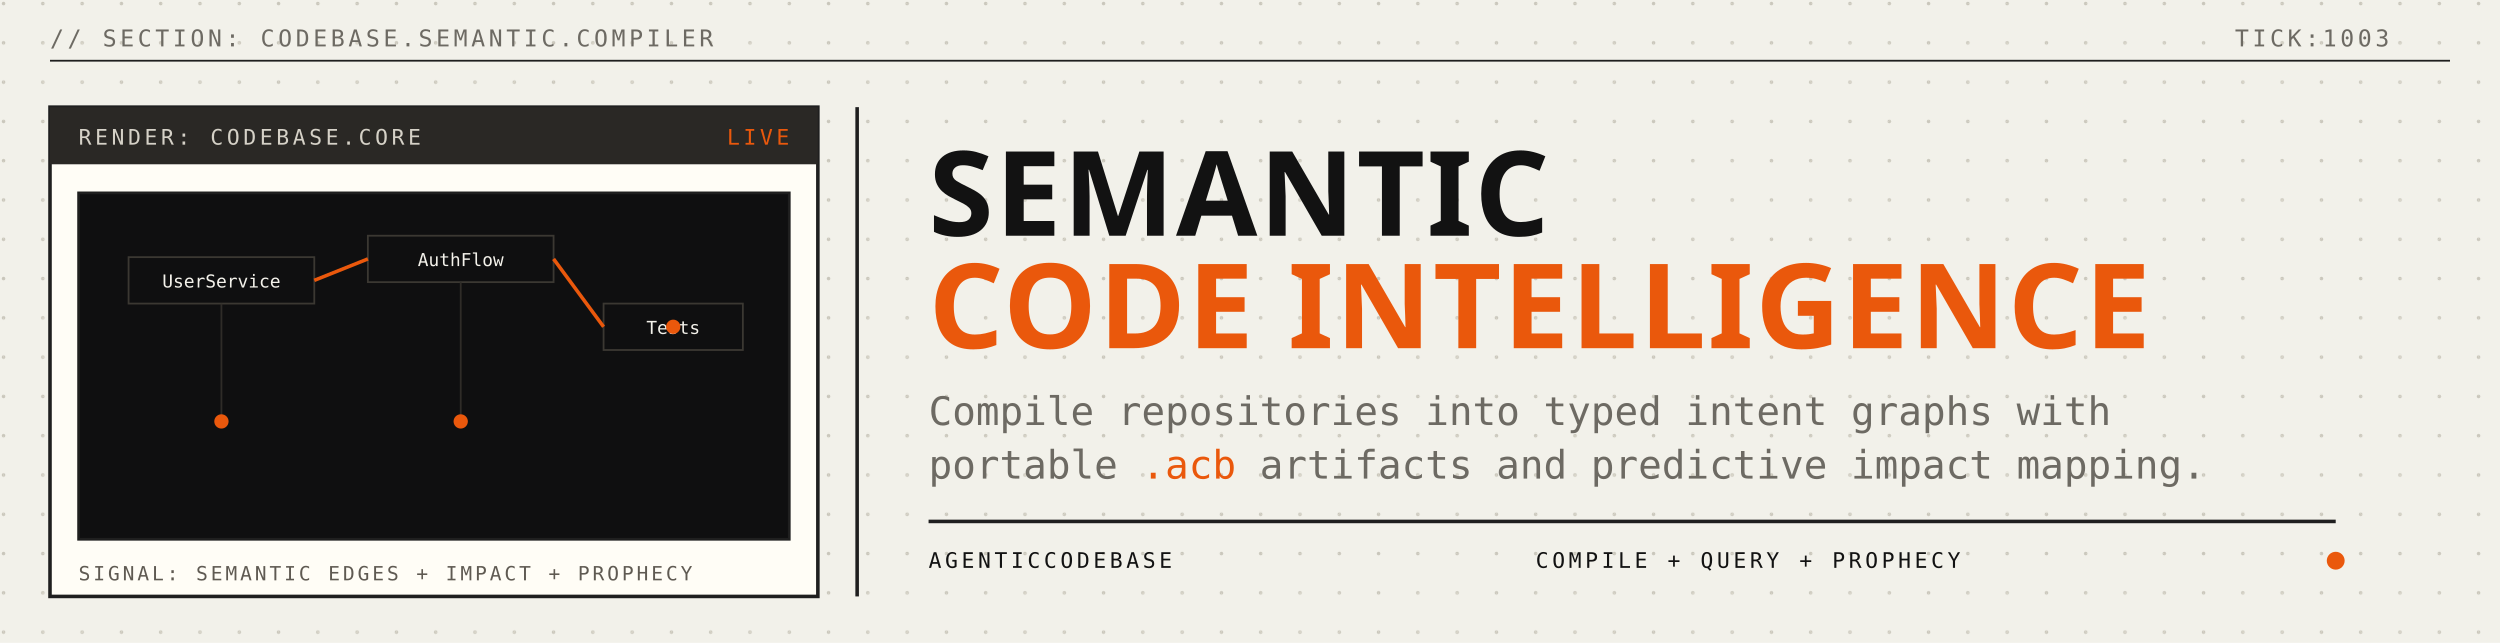
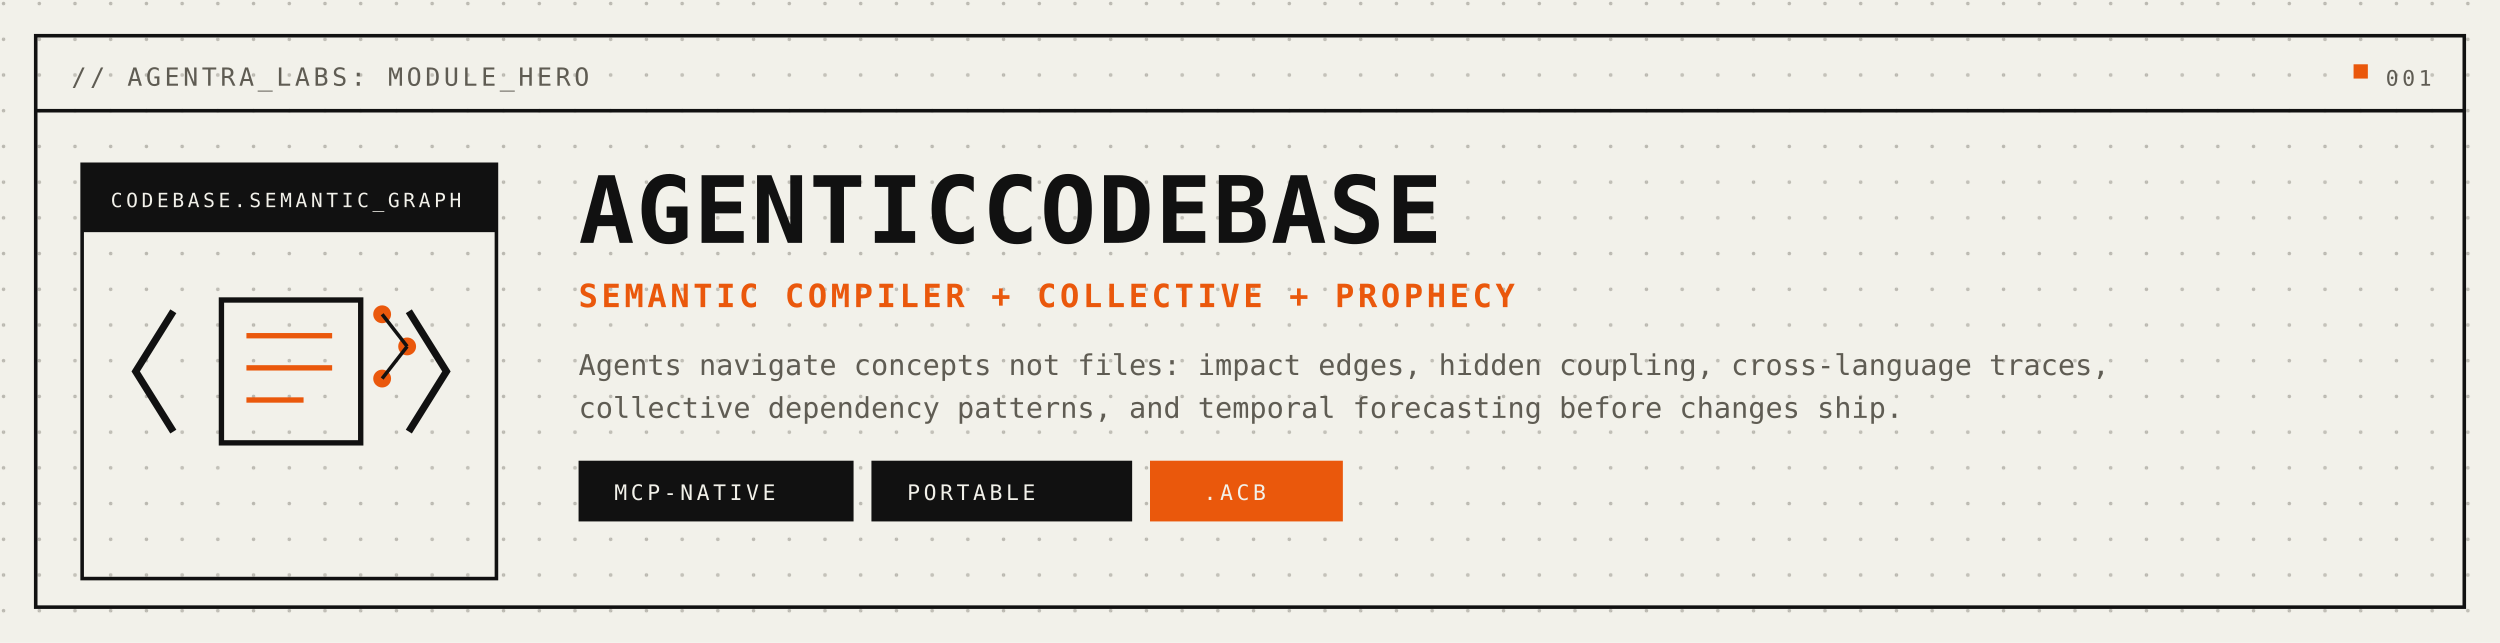
- <svg xmlns="http://www.w3.org/2000/svg" viewBox="0 0 1400 360" role="img" aria-label="AgenticCodebase hero pane in Agentra design system">
+ <svg xmlns="http://www.w3.org/2000/svg" viewBox="0 0 1400 360" role="img" aria-label="AgenticCodebase GitHub hero pane">
  <defs>
-     <pattern id="grid" width="22" height="22" patternUnits="userSpaceOnUse">
-       <circle cx="2" cy="2" r="1" fill="#c9c6bb" />
+     <pattern id="grid" width="20" height="20" patternUnits="userSpaceOnUse">
+       <circle cx="2" cy="2" r="1" fill="#b8b6ae" />
    </pattern>
-     <style>
-       .ink { fill:#121212; }
-       .muted { fill:#6d6a63; }
-       .accent { fill:#ea580c; }
-       .mono { font-family:'IBM Plex Mono','JetBrains Mono',monospace; }
-       .sans { font-family:'Sora','Space Grotesk',sans-serif; }
-     </style>
  </defs>
  <rect width="1400" height="360" fill="#f2f1ea" />
  <rect width="1400" height="360" fill="url(#grid)" />
-   <line x1="28" y1="34" x2="1372" y2="34" stroke="#1f1f1f" stroke-width="1" />
-   <text x="28" y="26" class="mono muted" font-size="13" letter-spacing="2">// SECTION: CODEBASE.SEMANTIC.COMPILER</text>
-   <text x="1338" y="26" class="mono muted" font-size="13" text-anchor="end" letter-spacing="2">TICK:1003</text>
-   <rect x="28" y="60" width="430" height="274" fill="#fffdf6" stroke="#1f1f1f" stroke-width="2" />
-   <rect x="28" y="60" width="430" height="32" fill="#2a2825" />
-   <text x="44" y="81" class="mono" font-size="12" fill="#d5d1c7" letter-spacing="2">RENDER: CODEBASE.CORE</text>
-   <text x="442" y="81" class="mono accent" font-size="12" text-anchor="end" letter-spacing="2">LIVE</text>
-   <rect x="44" y="108" width="398" height="194" fill="#0f0f10" stroke="#1f1f1f" stroke-width="1.5" />
-   <rect x="72" y="144" width="104" height="26" fill="none" stroke="#3b3832" />
-   <text x="124" y="161" class="mono" font-size="10" fill="#f4f2eb" text-anchor="middle">UserService</text>
-   <rect x="206" y="132" width="104" height="26" fill="none" stroke="#3b3832" />
-   <text x="258" y="149" class="mono" font-size="10" fill="#f4f2eb" text-anchor="middle">AuthFlow</text>
-   <rect x="338" y="170" width="78" height="26" fill="none" stroke="#3b3832" />
-   <text x="377" y="187" class="mono" font-size="10" fill="#f4f2eb" text-anchor="middle">Tests</text>
-   <line x1="176" y1="157" x2="206" y2="145" stroke="#ea580c" stroke-width="2" />
-   <line x1="310" y1="145" x2="338" y2="183" stroke="#ea580c" stroke-width="2" />
-   <line x1="124" y1="170" x2="124" y2="236" stroke="#2f2c28" />
-   <line x1="258" y1="158" x2="258" y2="236" stroke="#2f2c28" />
-   <circle cx="124" cy="236" r="4" fill="#ea580c" />
-   <circle cx="258" cy="236" r="4" fill="#ea580c" />
-   <circle cx="377" cy="183" r="4" fill="#ea580c" />
-   <text x="44" y="325" class="mono" font-size="11" fill="#5f5a52" letter-spacing="1.6">SIGNAL: SEMANTIC EDGES + IMPACT + PROPHECY</text>
-   <line x1="480" y1="60" x2="480" y2="334" stroke="#1f1f1f" stroke-width="2" />
-   <text x="520" y="132" class="sans ink" font-size="66" font-weight="700" letter-spacing="1">SEMANTIC</text>
-   <text x="520" y="195" class="sans accent" font-size="66" font-weight="700" letter-spacing="1">CODE INTELLIGENCE</text>
-   <text x="520" y="238" class="mono muted" font-size="22">Compile repositories into typed intent graphs with</text>
-   <text x="520" y="268" class="mono muted" font-size="22">portable <tspan class="accent">.acb</tspan> artifacts and predictive impact mapping.</text>
-   <line x1="520" y1="292" x2="1308" y2="292" stroke="#1f1f1f" stroke-width="2" />
-   <text x="520" y="318" class="mono ink" font-size="12" letter-spacing="2">AGENTICCODEBASE</text>
-   <text x="860" y="318" class="mono ink" font-size="12" letter-spacing="2">COMPILE + QUERY + PROPHECY</text>
-   <circle cx="1308" cy="314" r="5" fill="#ea580c" />
+   <rect x="20" y="20" width="1360" height="320" fill="none" stroke="#111111" stroke-width="2" />
+   <line x1="20" y1="62" x2="1380" y2="62" stroke="#111111" stroke-width="2" />
+   <text x="40" y="48" font-family="'JetBrains Mono', monospace" font-size="14" fill="#5f5c53" letter-spacing="2"> // AGENTRA_LABS: MODULE_HERO</text>
+   <rect x="1318" y="36" width="8" height="8" fill="#ea580c" />
+   <text x="1336" y="48" font-family="'JetBrains Mono', monospace" font-size="12" fill="#5f5c53" letter-spacing="2">001</text>
+   <rect x="46" y="92" width="232" height="232" fill="none" stroke="#111111" stroke-width="2" />
+   <rect x="46" y="92" width="232" height="38" fill="#111111" />
+   <text x="62" y="116" font-family="'JetBrains Mono', monospace" font-size="11" fill="#f2f1ea" letter-spacing="2">CODEBASE.SEMANTIC_GRAPH</text>
+   <path d="M96 176L76 208L96 240" fill="none" stroke="#111111" stroke-width="4" stroke-linecap="square" />
+   <path d="M230 176L250 208L230 240" fill="none" stroke="#111111" stroke-width="4" stroke-linecap="square" />
+   <rect x="124" y="168" width="78" height="80" fill="none" stroke="#111111" stroke-width="3" />
+   <line x1="138" y1="188" x2="186" y2="188" stroke="#ea580c" stroke-width="3" />
+   <line x1="138" y1="206" x2="186" y2="206" stroke="#ea580c" stroke-width="3" />
+   <line x1="138" y1="224" x2="170" y2="224" stroke="#ea580c" stroke-width="3" />
+   <circle cx="214" cy="176" r="5" fill="#ea580c" />
+   <circle cx="228" cy="194" r="5" fill="#ea580c" />
+   <circle cx="214" cy="212" r="5" fill="#ea580c" />
+   <line x1="214" y1="176" x2="228" y2="194" stroke="#111111" stroke-width="2" />
+   <line x1="228" y1="194" x2="214" y2="212" stroke="#111111" stroke-width="2" />
+   <text x="324" y="136" font-family="'JetBrains Mono', monospace" font-size="52" fill="#111111" font-weight="700" letter-spacing="1">AGENTICCODEBASE</text>
+   <text x="324" y="172" font-family="'JetBrains Mono', monospace" font-size="18" fill="#ea580c" font-weight="700" letter-spacing="2">SEMANTIC COMPILER + COLLECTIVE + PROPHECY</text>
+   <text x="324" y="210" font-family="'JetBrains Mono', monospace" font-size="16" fill="#5f5c53">
+     Agents navigate concepts not files: impact edges, hidden coupling, cross-language traces,
+   </text>
+   <text x="324" y="234" font-family="'JetBrains Mono', monospace" font-size="16" fill="#5f5c53">
+     collective dependency patterns, and temporal forecasting before changes ship.
+   </text>
+   <rect x="324" y="258" width="154" height="34" fill="#111111" />
+   <text x="344" y="280" font-family="'JetBrains Mono', monospace" font-size="12" fill="#f2f1ea" letter-spacing="2">MCP-NATIVE</text>
+   <rect x="488" y="258" width="146" height="34" fill="#111111" />
+   <text x="508" y="280" font-family="'JetBrains Mono', monospace" font-size="12" fill="#f2f1ea" letter-spacing="2">PORTABLE</text>
+   <rect x="644" y="258" width="108" height="34" fill="#ea580c" />
+   <text x="674" y="280" font-family="'JetBrains Mono', monospace" font-size="12" fill="#f2f1ea" letter-spacing="2">.ACB</text>
</svg>
